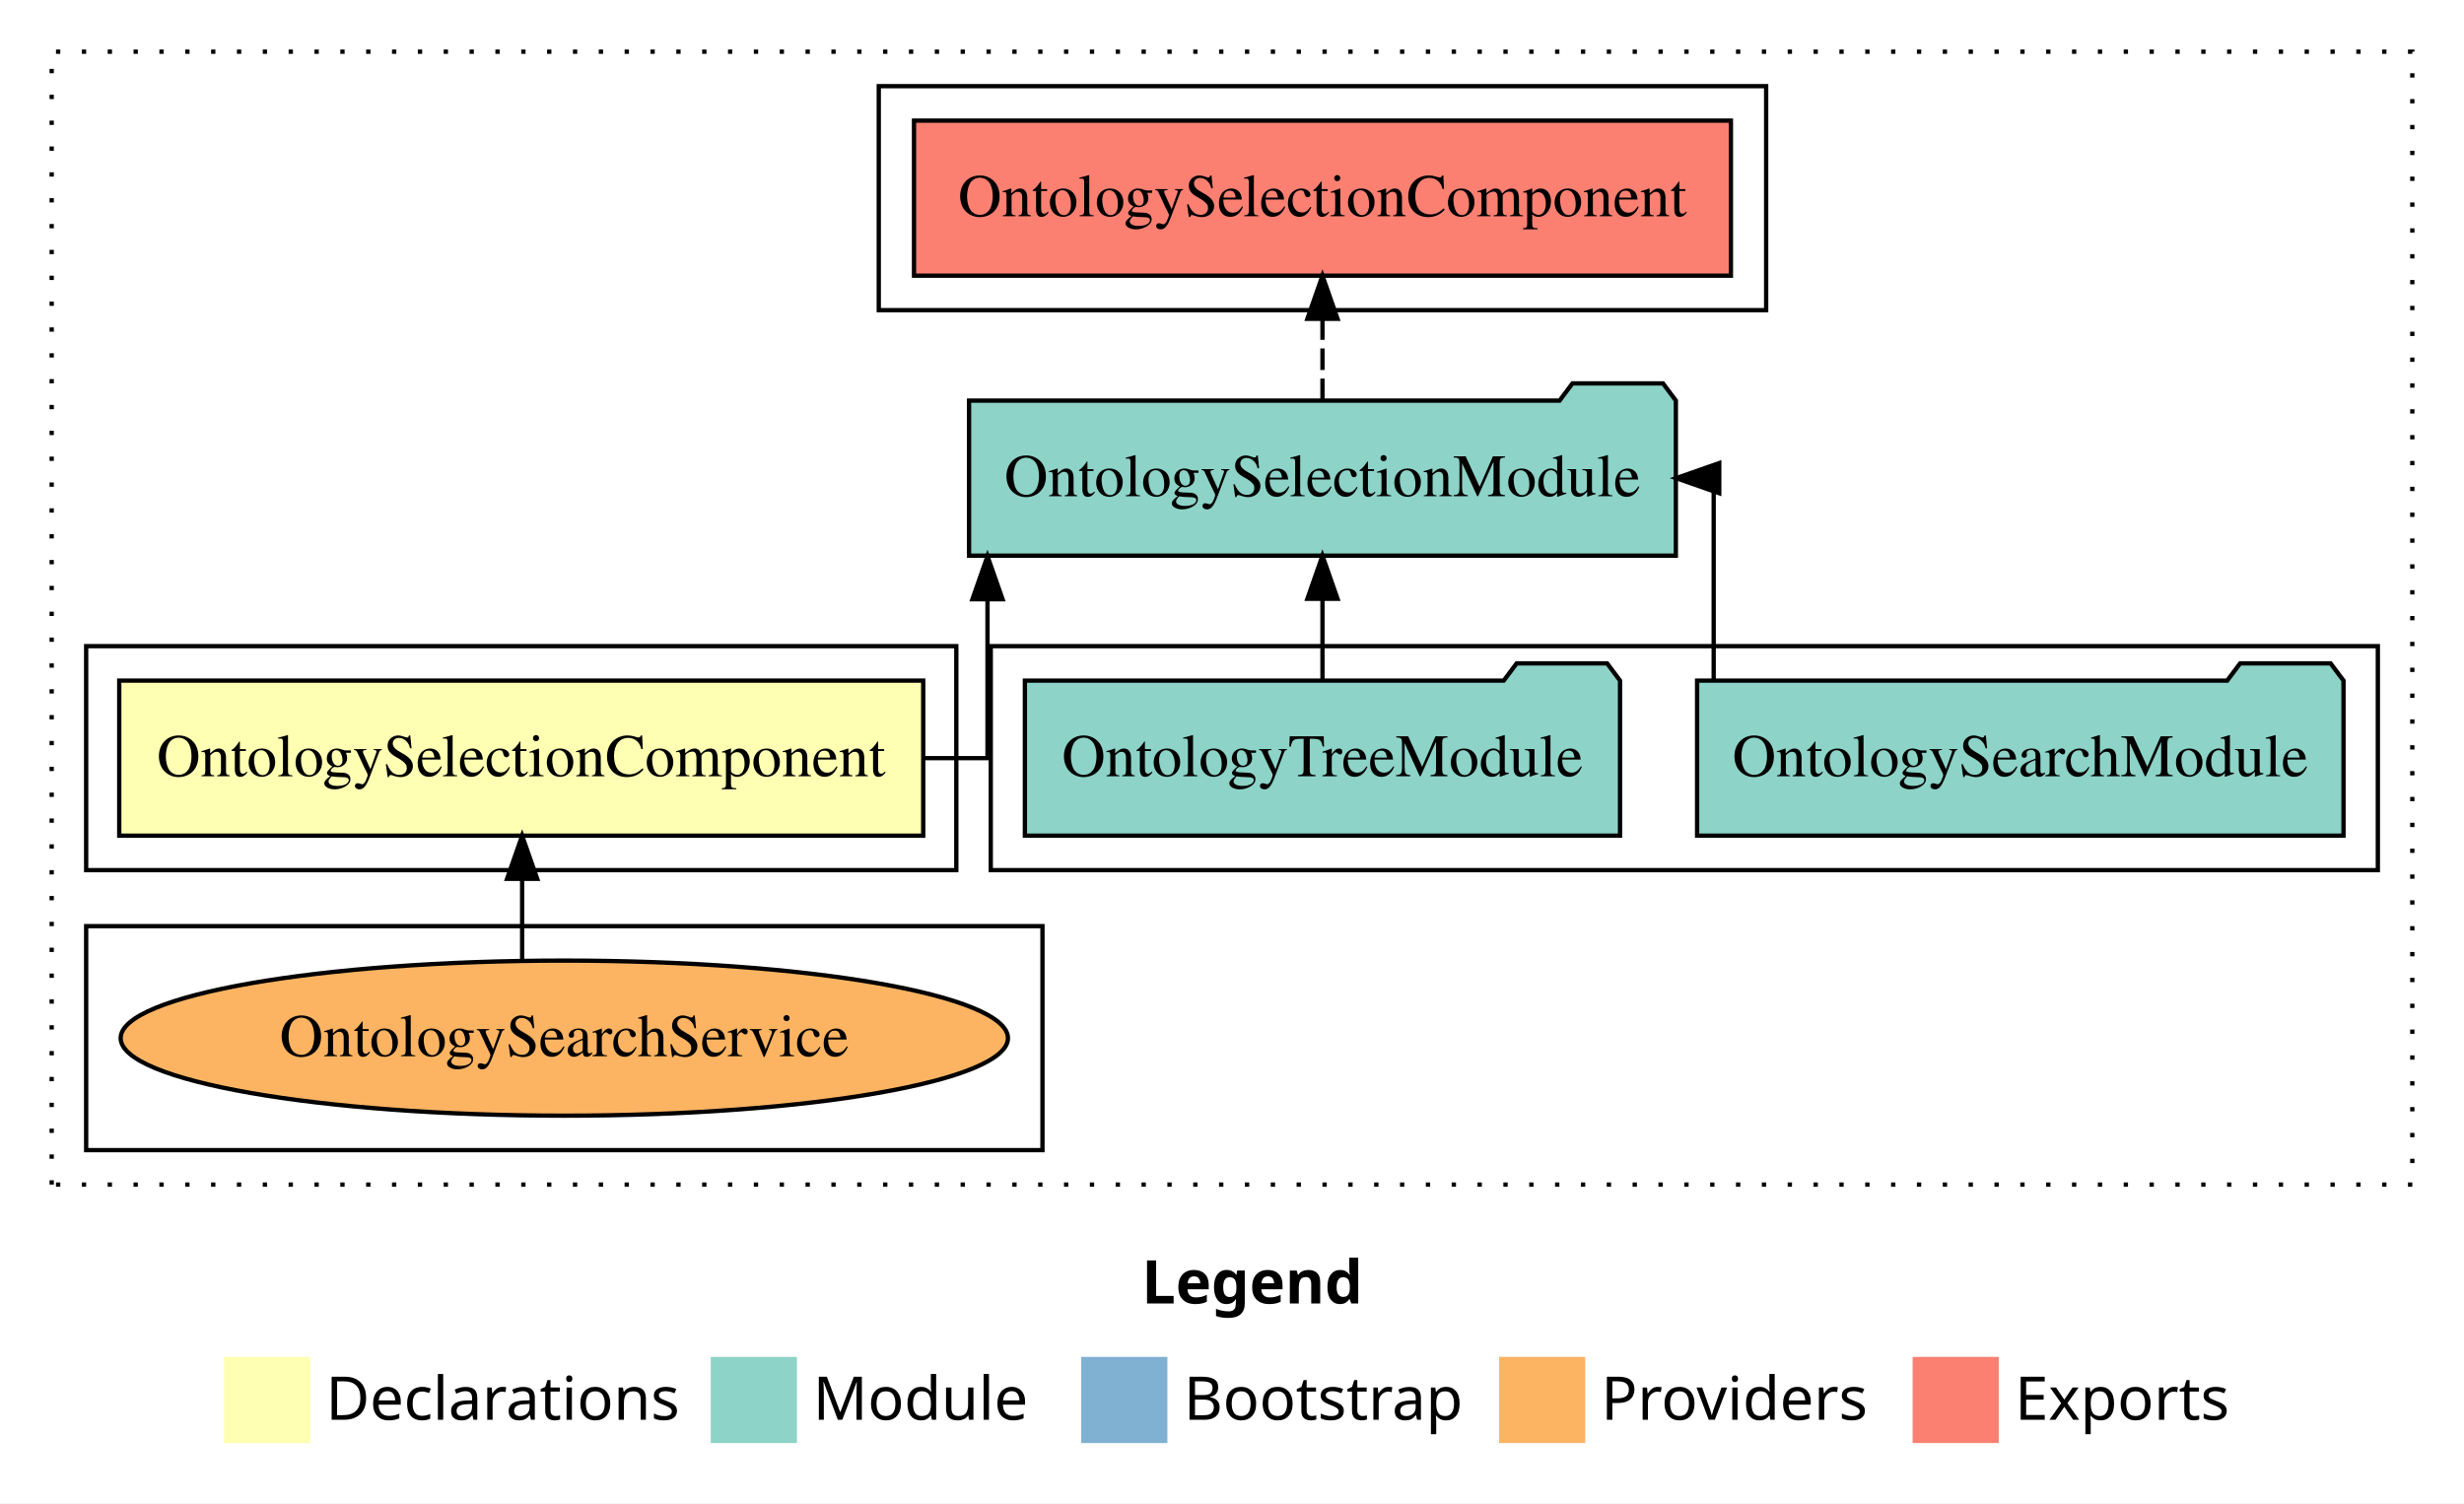
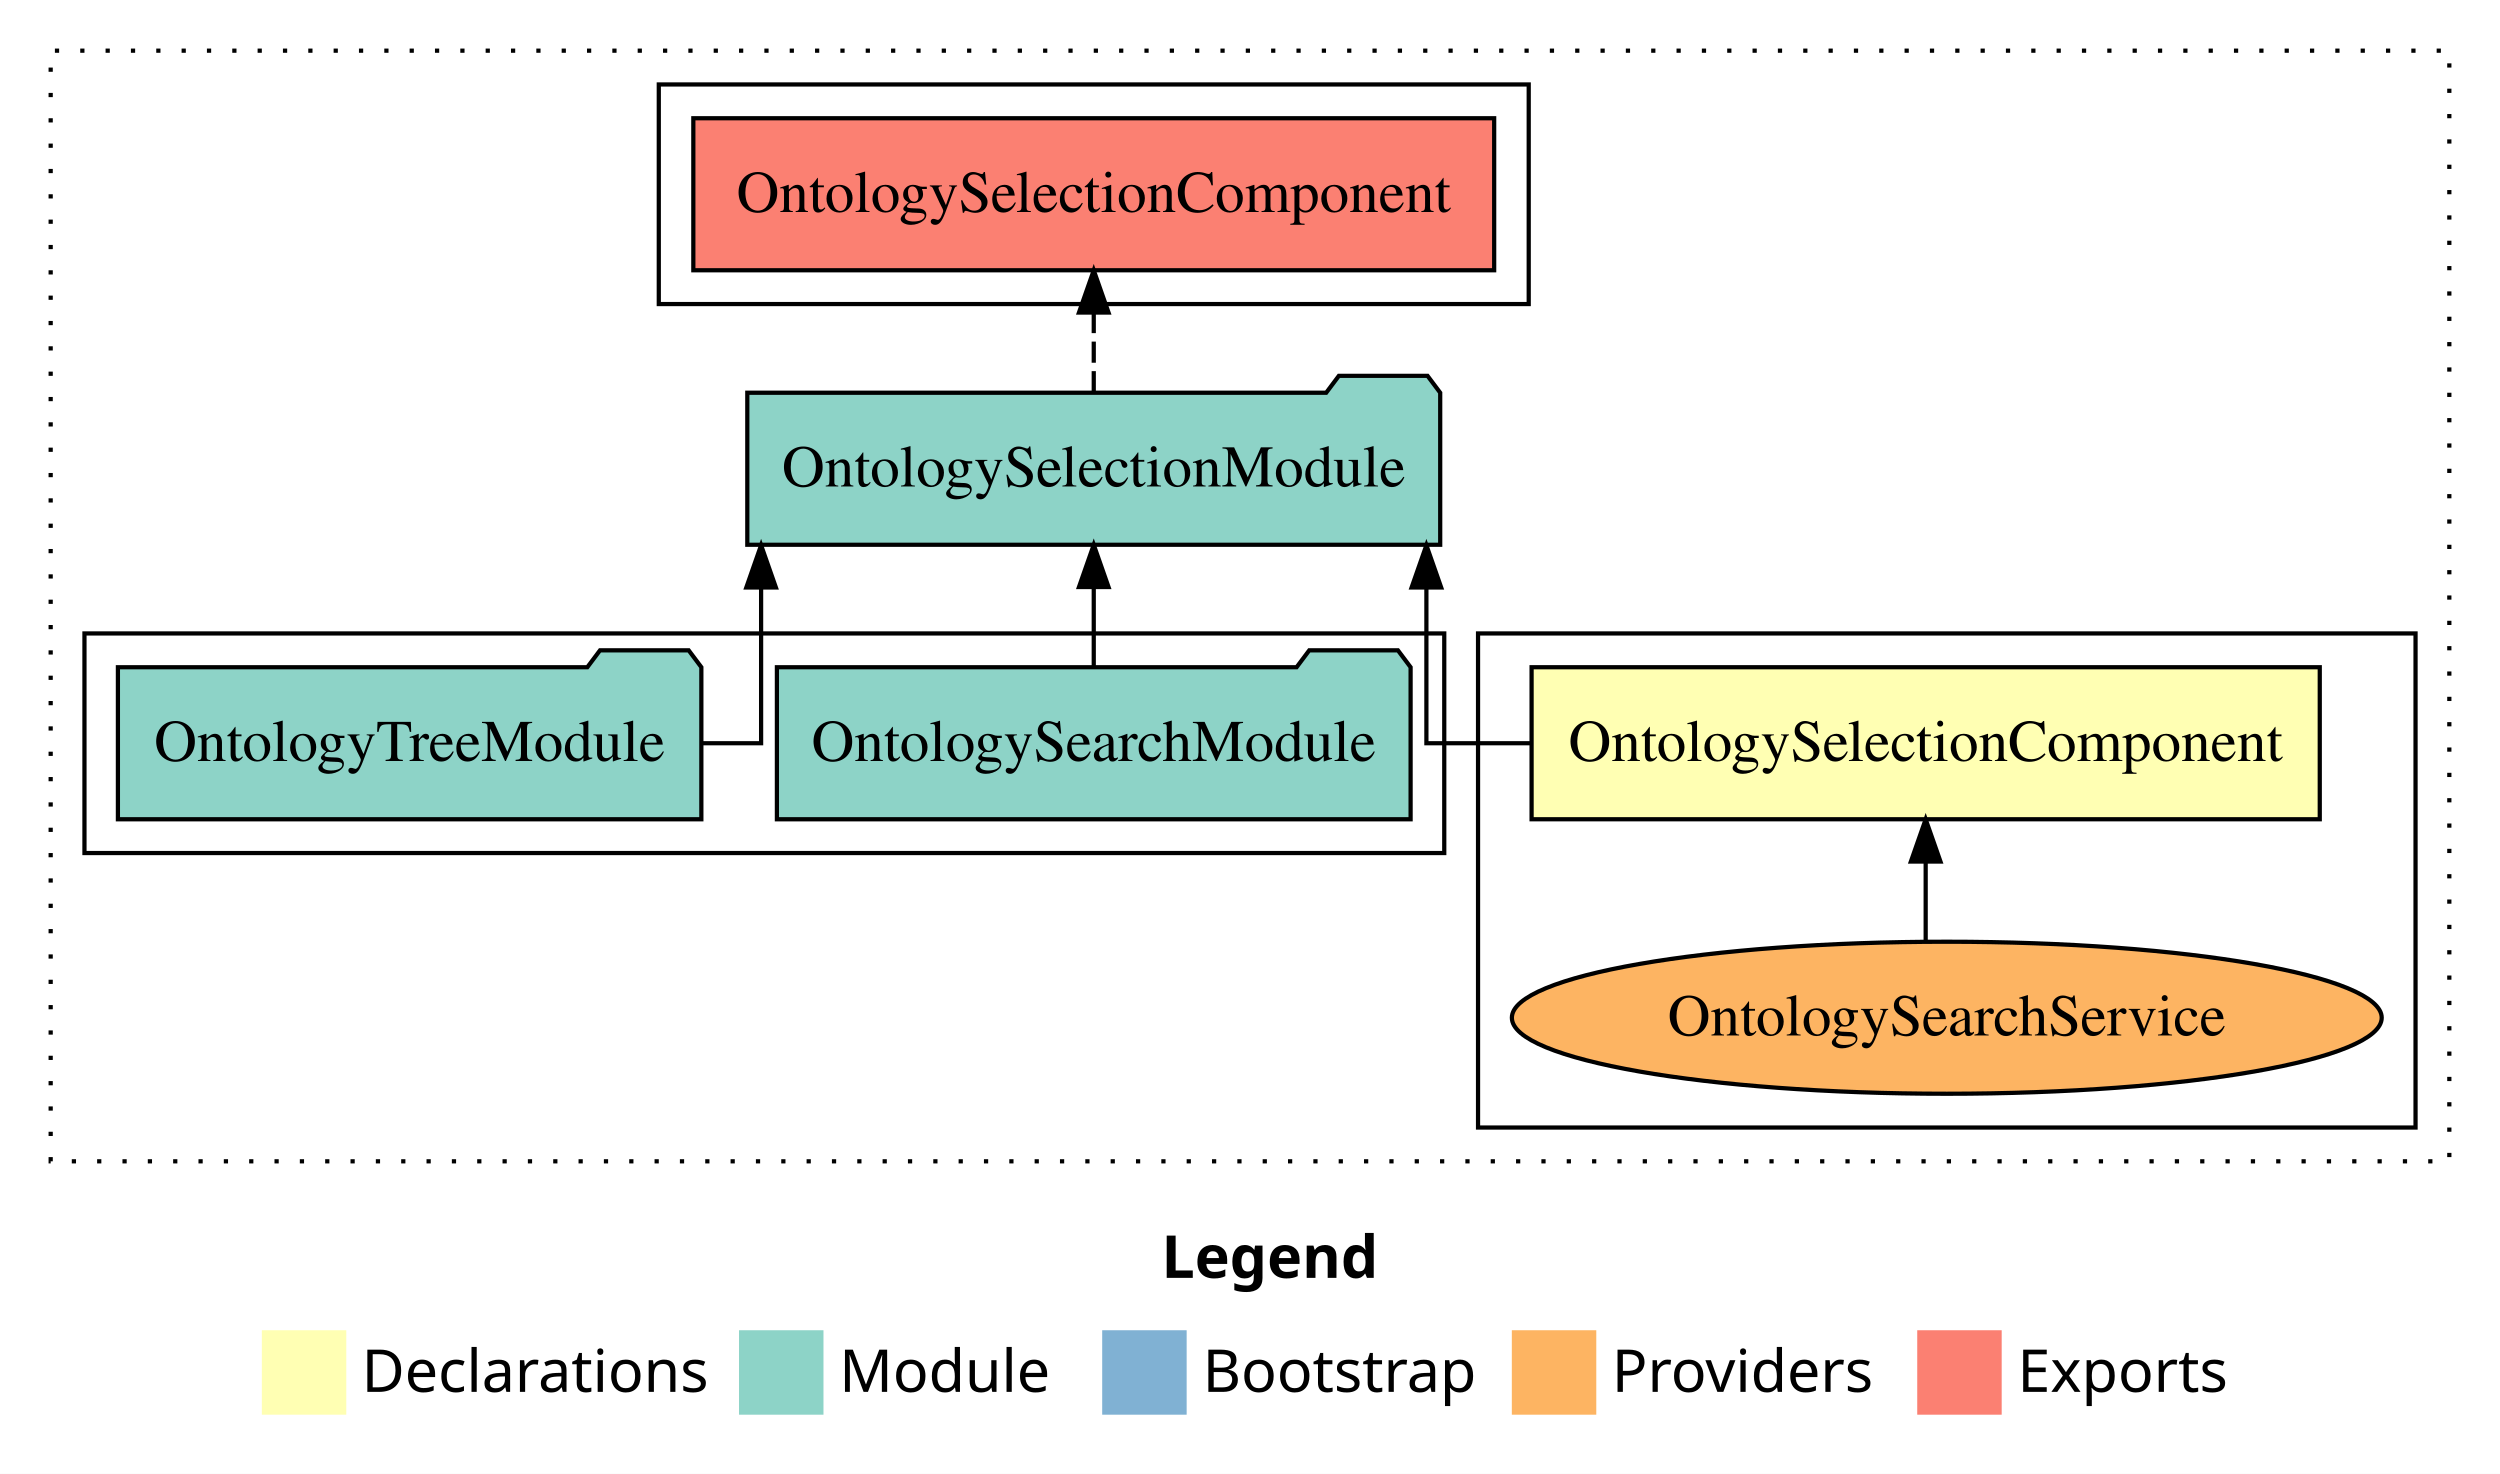
- <svg xmlns="http://www.w3.org/2000/svg" width="572pt" height="349pt" viewBox="0.00 0.00 572.00 349.00">
+ <svg xmlns="http://www.w3.org/2000/svg" width="592pt" height="349pt" viewBox="0.00 0.00 592.00 349.00">
  <g id="graph0" class="graph" transform="scale(1 1) rotate(0) translate(4 345)">
-     <polygon fill="white" stroke="transparent" points="-4,4 -4,-345 568,-345 568,4 -4,4" />
-     <text text-anchor="start" x="261.01" y="-42.4" font-family="Times-12" font-weight="bold" font-size="14.00">Legend</text>
-     <polygon fill="#ffffb3" stroke="transparent" points="48,-10 48,-30 68,-30 68,-10 48,-10" />
-     <text text-anchor="start" x="71.63" y="-15.4" font-family="Times-12" font-size="14.00">  Declarations</text>
-     <polygon fill="#8dd3c7" stroke="transparent" points="161,-10 161,-30 181,-30 181,-10 161,-10" />
-     <text text-anchor="start" x="184.73" y="-15.4" font-family="Times-12" font-size="14.00">  Module</text>
-     <polygon fill="#80b1d3" stroke="transparent" points="247,-10 247,-30 267,-30 267,-10 247,-10" />
-     <text text-anchor="start" x="270.78" y="-15.4" font-family="Times-12" font-size="14.00">  Bootstrap</text>
-     <polygon fill="#fdb462" stroke="transparent" points="344,-10 344,-30 364,-30 364,-10 344,-10" />
-     <text text-anchor="start" x="367.67" y="-15.4" font-family="Times-12" font-size="14.00">  Providers</text>
-     <polygon fill="#fb8072" stroke="transparent" points="440,-10 440,-30 460,-30 460,-10 440,-10" />
-     <text text-anchor="start" x="463.73" y="-15.4" font-family="Times-12" font-size="14.00">  Exports</text>
+     <polygon fill="white" stroke="transparent" points="-4,4 -4,-345 588,-345 588,4 -4,4" />
+     <text text-anchor="start" x="271.01" y="-42.4" font-family="Times-12" font-weight="bold" font-size="14.00">Legend</text>
+     <polygon fill="#ffffb3" stroke="transparent" points="58,-10 58,-30 78,-30 78,-10 58,-10" />
+     <text text-anchor="start" x="81.63" y="-15.4" font-family="Times-12" font-size="14.00">  Declarations</text>
+     <polygon fill="#8dd3c7" stroke="transparent" points="171,-10 171,-30 191,-30 191,-10 171,-10" />
+     <text text-anchor="start" x="194.73" y="-15.4" font-family="Times-12" font-size="14.00">  Module</text>
+     <polygon fill="#80b1d3" stroke="transparent" points="257,-10 257,-30 277,-30 277,-10 257,-10" />
+     <text text-anchor="start" x="280.78" y="-15.4" font-family="Times-12" font-size="14.00">  Bootstrap</text>
+     <polygon fill="#fdb462" stroke="transparent" points="354,-10 354,-30 374,-30 374,-10 354,-10" />
+     <text text-anchor="start" x="377.67" y="-15.4" font-family="Times-12" font-size="14.00">  Providers</text>
+     <polygon fill="#fb8072" stroke="transparent" points="450,-10 450,-30 470,-30 470,-10 450,-10" />
+     <text text-anchor="start" x="473.73" y="-15.4" font-family="Times-12" font-size="14.00">  Exports</text>
    <g id="clust1" class="cluster">
-       <polygon fill="none" stroke="black" stroke-dasharray="1,5" points="8,-70 8,-333 556,-333 556,-70 8,-70" />
+       <polygon fill="none" stroke="black" stroke-dasharray="1,5" points="8,-70 8,-333 576,-333 576,-70 8,-70" />
    </g>
-     <g id="clust2" class="cluster">
-       <polygon fill="none" stroke="black" points="16,-143 16,-195 218,-195 218,-143 16,-143" />
+     <g id="clust3" class="cluster">
+       <polygon fill="none" stroke="black" points="346,-78 346,-195 568,-195 568,-78 346,-78" />
+     </g>
+     <g id="clust4" class="cluster">
+       <polygon fill="none" stroke="black" points="16,-143 16,-195 338,-195 338,-143 16,-143" />
    </g>
    <g id="clust5" class="cluster">
-       <polygon fill="none" stroke="black" points="200,-273 200,-325 406,-325 406,-273 200,-273" />
-     </g>
-     <g id="clust4" class="cluster">
-       <polygon fill="none" stroke="black" points="226,-143 226,-195 548,-195 548,-143 226,-143" />
-     </g>
-     <g id="clust3" class="cluster">
-       <polygon fill="none" stroke="black" points="16,-78 16,-130 238,-130 238,-78 16,-78" />
+       <polygon fill="none" stroke="black" points="152,-273 152,-325 358,-325 358,-273 152,-273" />
    </g>
    <g id="node1" class="node">
-       <polygon fill="#ffffb3" stroke="black" points="210.32,-187 23.68,-187 23.68,-151 210.32,-151 210.32,-187" />
-       <text text-anchor="middle" x="117" y="-164.8" font-family="Times,serif" font-size="14.00">OntologySelectionComponent</text>
+       <polygon fill="#ffffb3" stroke="black" points="545.32,-187 358.68,-187 358.68,-151 545.32,-151 545.32,-187" />
+       <text text-anchor="middle" x="452" y="-164.8" font-family="Times,serif" font-size="14.00">OntologySelectionComponent</text>
    </g>
    <g id="node2" class="node">
-       <polygon fill="#8dd3c7" stroke="black" points="385.04,-252 382.04,-256 361.04,-256 358.04,-252 220.96,-252 220.96,-216 385.04,-216 385.04,-252" />
-       <text text-anchor="middle" x="303" y="-229.8" font-family="Times,serif" font-size="14.00">OntologySelectionModule</text>
+       <polygon fill="#8dd3c7" stroke="black" points="337.04,-252 334.04,-256 313.04,-256 310.04,-252 172.96,-252 172.96,-216 337.04,-216 337.04,-252" />
+       <text text-anchor="middle" x="255" y="-229.8" font-family="Times,serif" font-size="14.00">OntologySelectionModule</text>
    </g>
    <g id="edge1" class="edge">
-       <path fill="none" stroke="black" d="M210.19,-169C219.29,-169 225.24,-169 225.24,-169 225.24,-169 225.24,-205.89 225.24,-205.89" />
-       <polygon fill="black" stroke="black" points="221.74,-205.89 225.24,-215.89 228.74,-205.89 221.74,-205.89" />
+       <path fill="none" stroke="black" d="M358.84,-169C344.19,-169 333.77,-169 333.77,-169 333.77,-169 333.77,-205.89 333.77,-205.89" />
+       <polygon fill="black" stroke="black" points="330.27,-205.89 333.77,-215.89 337.27,-205.89 330.27,-205.89" />
    </g>
    <g id="node6" class="node">
-       <polygon fill="#fb8072" stroke="black" points="397.82,-317 208.18,-317 208.18,-281 397.82,-281 397.82,-317" />
-       <text text-anchor="middle" x="303" y="-294.8" font-family="Times,serif" font-size="14.00">OntologySelectionComponent </text>
+       <polygon fill="#fb8072" stroke="black" points="349.82,-317 160.18,-317 160.18,-281 349.82,-281 349.82,-317" />
+       <text text-anchor="middle" x="255" y="-294.8" font-family="Times,serif" font-size="14.00">OntologySelectionComponent </text>
    </g>
    <g id="edge5" class="edge">
-       <path fill="none" stroke="black" stroke-dasharray="5,2" d="M303,-252.11C303,-252.11 303,-270.99 303,-270.99" />
-       <polygon fill="black" stroke="black" points="299.5,-270.99 303,-280.99 306.5,-270.99 299.5,-270.99" />
+       <path fill="none" stroke="black" stroke-dasharray="5,2" d="M255,-252.11C255,-252.11 255,-270.99 255,-270.99" />
+       <polygon fill="black" stroke="black" points="251.5,-270.99 255,-280.99 258.5,-270.99 251.5,-270.99" />
    </g>
    <g id="node3" class="node">
-       <ellipse fill="#fdb462" stroke="black" cx="127" cy="-104" rx="102.99" ry="18" />
-       <text text-anchor="middle" x="127" y="-99.8" font-family="Times,serif" font-size="14.00">OntologySearchService</text>
+       <ellipse fill="#fdb462" stroke="black" cx="457" cy="-104" rx="102.99" ry="18" />
+       <text text-anchor="middle" x="457" y="-99.8" font-family="Times,serif" font-size="14.00">OntologySearchService</text>
    </g>
    <g id="edge2" class="edge">
-       <path fill="none" stroke="black" d="M117.21,-122.11C117.21,-122.11 117.21,-140.99 117.21,-140.99" />
-       <polygon fill="black" stroke="black" points="113.71,-140.99 117.21,-150.99 120.71,-140.99 113.71,-140.99" />
+       <path fill="none" stroke="black" d="M452,-122.11C452,-122.11 452,-140.99 452,-140.99" />
+       <polygon fill="black" stroke="black" points="448.5,-140.99 452,-150.99 455.5,-140.99 448.5,-140.99" />
    </g>
    <g id="node4" class="node">
-       <polygon fill="#8dd3c7" stroke="black" points="540.03,-187 537.03,-191 516.03,-191 513.03,-187 389.97,-187 389.97,-151 540.03,-151 540.03,-187" />
-       <text text-anchor="middle" x="465" y="-164.8" font-family="Times,serif" font-size="14.00">OntologySearchModule</text>
+       <polygon fill="#8dd3c7" stroke="black" points="330.03,-187 327.03,-191 306.03,-191 303.03,-187 179.97,-187 179.97,-151 330.03,-151 330.03,-187" />
+       <text text-anchor="middle" x="255" y="-164.8" font-family="Times,serif" font-size="14.00">OntologySearchModule</text>
    </g>
    <g id="edge3" class="edge">
-       <path fill="none" stroke="black" d="M393.82,-187.11C393.82,-206.34 393.82,-234 393.82,-234 393.82,-234 392.95,-234 392.95,-234" />
-       <polygon fill="black" stroke="black" points="395.11,-230.5 385.11,-234 395.11,-237.5 395.11,-230.5" />
+       <path fill="none" stroke="black" d="M255,-187.11C255,-187.11 255,-205.99 255,-205.99" />
+       <polygon fill="black" stroke="black" points="251.5,-205.99 255,-215.99 258.5,-205.99 251.5,-205.99" />
    </g>
    <g id="node5" class="node">
-       <polygon fill="#8dd3c7" stroke="black" points="372.08,-187 369.08,-191 348.08,-191 345.08,-187 233.92,-187 233.92,-151 372.08,-151 372.08,-187" />
-       <text text-anchor="middle" x="303" y="-164.8" font-family="Times,serif" font-size="14.00">OntologyTreeModule</text>
+       <polygon fill="#8dd3c7" stroke="black" points="162.08,-187 159.08,-191 138.08,-191 135.08,-187 23.92,-187 23.92,-151 162.08,-151 162.08,-187" />
+       <text text-anchor="middle" x="93" y="-164.8" font-family="Times,serif" font-size="14.00">OntologyTreeModule</text>
    </g>
    <g id="edge4" class="edge">
-       <path fill="none" stroke="black" d="M303,-187.11C303,-187.11 303,-205.99 303,-205.99" />
-       <polygon fill="black" stroke="black" points="299.5,-205.99 303,-215.99 306.5,-205.99 299.5,-205.99" />
+       <path fill="none" stroke="black" d="M162.12,-169C170.53,-169 176.23,-169 176.23,-169 176.23,-169 176.23,-205.89 176.23,-205.89" />
+       <polygon fill="black" stroke="black" points="172.73,-205.89 176.23,-215.89 179.73,-205.89 172.73,-205.89" />
    </g>
  </g>
</svg>
